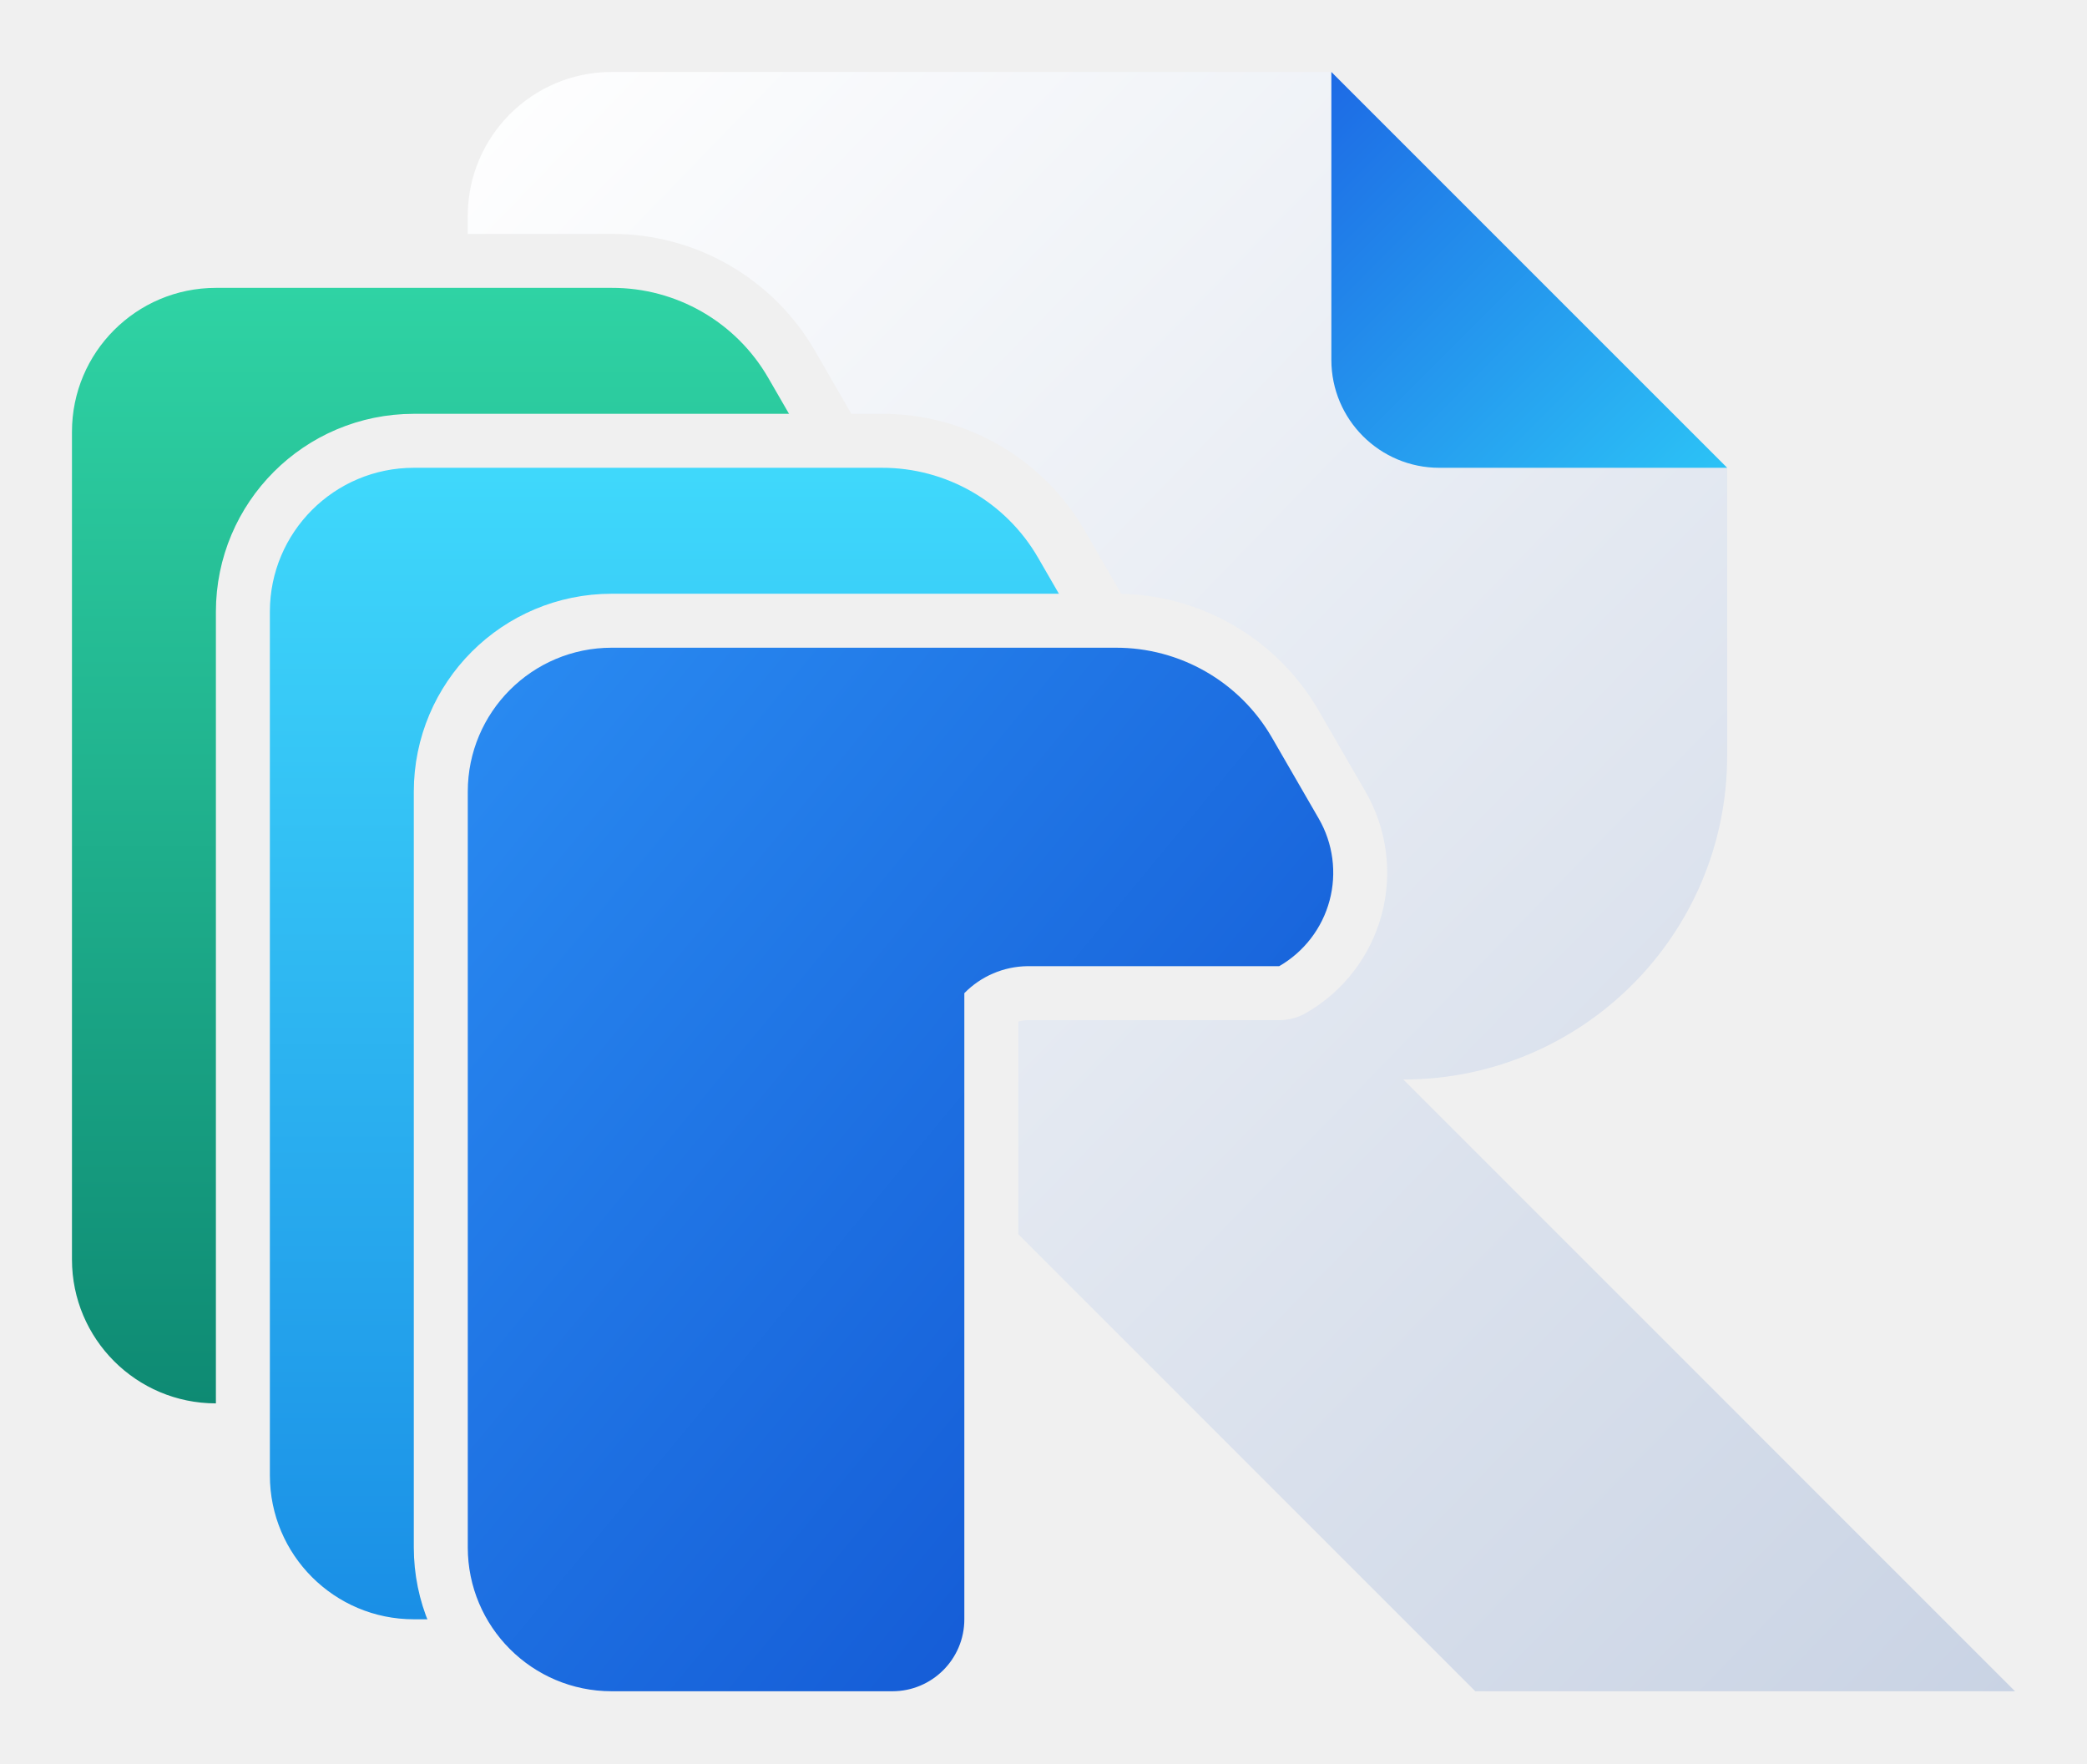
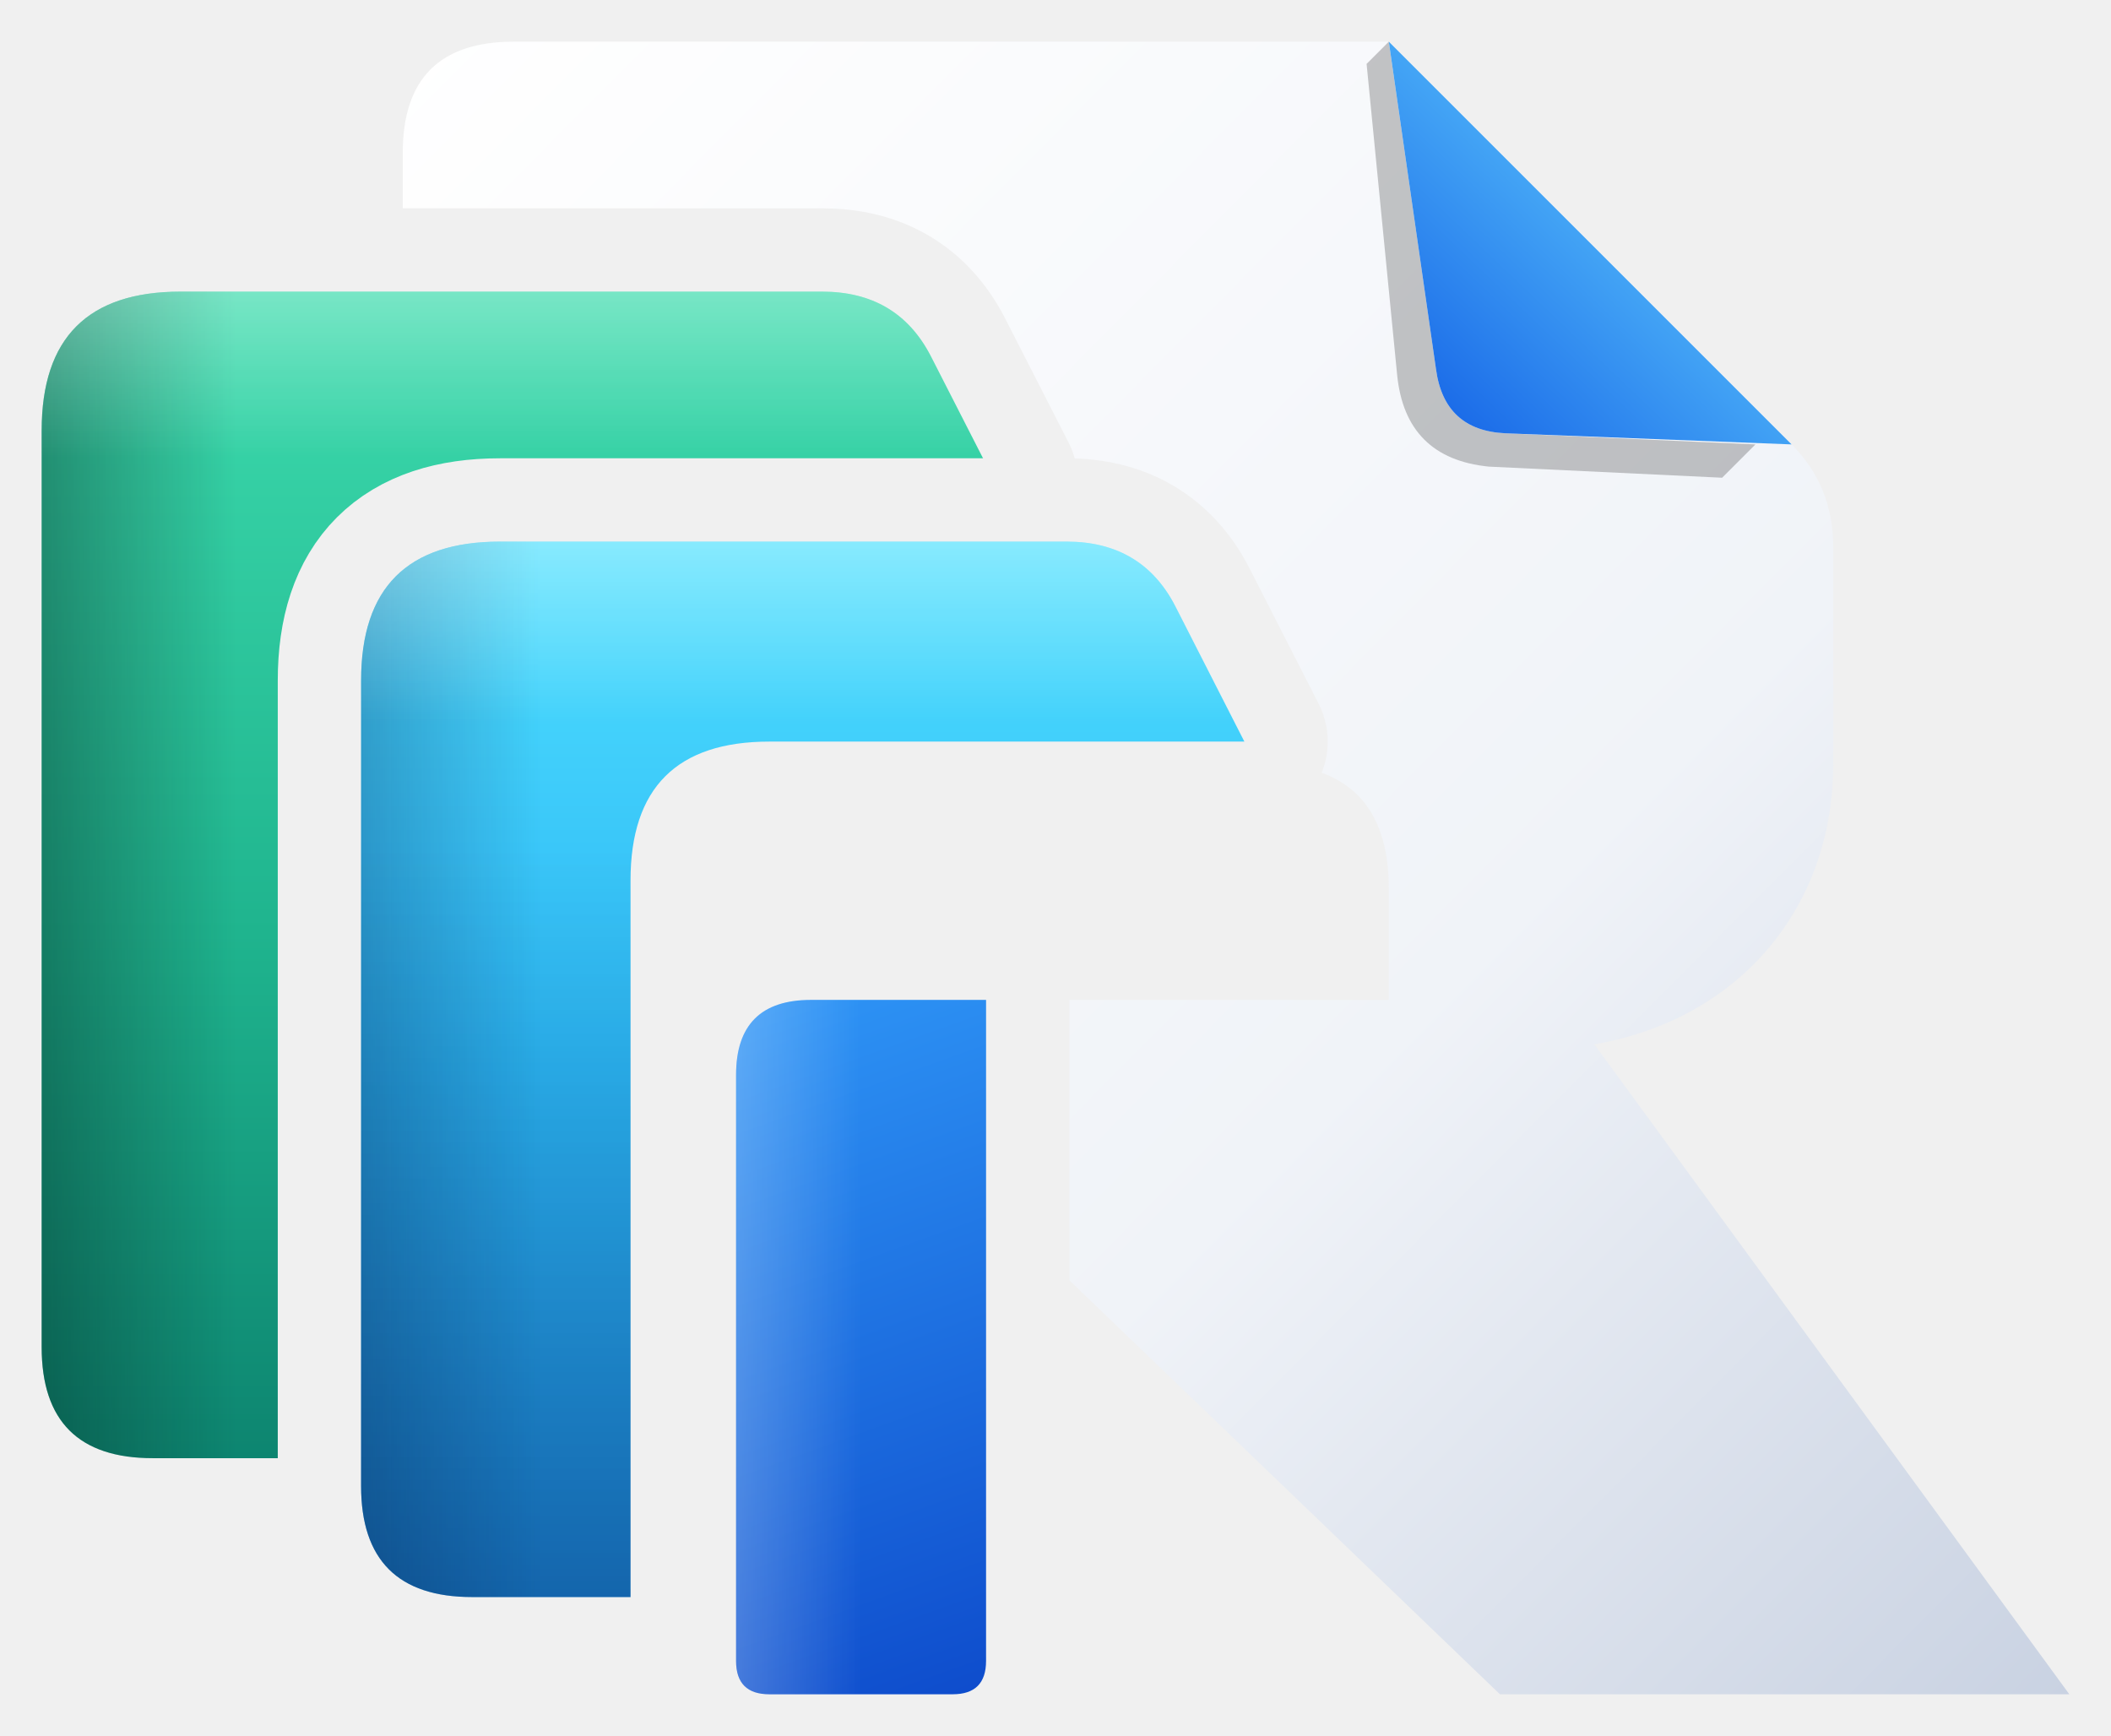
- <svg xmlns="http://www.w3.org/2000/svg" viewBox="4 10 116 98">
+ <svg xmlns="http://www.w3.org/2000/svg" viewBox="20 25 760 625">
  <defs>
-     <linearGradient id="r" x1="0" y1="0" x2="1" y2="1">
+     <linearGradient id="r" x1="165" y1="40" x2="765" y2="635" gradientUnits="userSpaceOnUse">
      <stop offset="0" stop-color="#ffffff" />
-       <stop offset="1" stop-color="#c9d3e4" />
+       <stop offset="0.6" stop-color="#f0f3f8" />
+       <stop offset="1" stop-color="#c9d2e2" />
    </linearGradient>
-     <linearGradient id="fold" x1="0" y1="0" x2="1" y2="1">
-       <stop offset="0" stop-color="#1d6ae5" />
-       <stop offset="1" stop-color="#2cc3f6" />
+     <radialGradient id="rGlow" cx="560" cy="300" r="260" gradientUnits="userSpaceOnUse">
+       <stop offset="0" stop-color="#ffffff" stop-opacity="0" />
+       <stop offset="1" stop-color="#ffffff" stop-opacity="0" />
+     </radialGradient>
+     <linearGradient id="fold" x1="640" y1="70" x2="540" y2="175" gradientUnits="userSpaceOnUse">
+       <stop offset="0" stop-color="#62d0ff" />
+       <stop offset="1" stop-color="#1a6ae8" />
    </linearGradient>
-     <linearGradient id="green" x1="0" y1="0" x2="0" y2="1">
-       <stop offset="0" stop-color="#2fd3a4" />
-       <stop offset="1" stop-color="#0e8a73" />
+     <linearGradient id="green" x1="0" y1="130" x2="0" y2="550" gradientUnits="userSpaceOnUse">
+       <stop offset="0" stop-color="#3ddbad" />
+       <stop offset="0.55" stop-color="#1fb48e" />
+       <stop offset="1" stop-color="#0d8570" />
    </linearGradient>
-     <linearGradient id="cyan" x1="0" y1="0" x2="0" y2="1">
-       <stop offset="0" stop-color="#3fd8fb" />
-       <stop offset="1" stop-color="#1a8fe6" />
+     <linearGradient id="cyan" x1="0" y1="220" x2="0" y2="600" gradientUnits="userSpaceOnUse">
+       <stop offset="0" stop-color="#4fe0fe" />
+       <stop offset="0.5" stop-color="#2bb5f5" />
+       <stop offset="1" stop-color="#1a86e4" />
    </linearGradient>
-     <linearGradient id="blue" x1="0" y1="0" x2="1" y2="1">
-       <stop offset="0" stop-color="#2a8cf2" />
-       <stop offset="1" stop-color="#0f4fcf" />
+     <linearGradient id="blue" x1="285" y1="385" x2="375" y2="635" gradientUnits="userSpaceOnUse">
+       <stop offset="0" stop-color="#2e95f6" />
+       <stop offset="1" stop-color="#0e4ccc" />
    </linearGradient>
-     <path id="greenPage" d="M16,26 H38 a10,10 0 0 1 8.7,5 l2.6,4.5 a6,6 0 0 1-2.2,8.2 l-8,0 a5,5 0 0 0-3.5,1.5 V84 a4,4 0 0 1-4,4 H16 a8,8 0 0 1-8-8 V34 a8,8 0 0 1 8-8z" />
-     <path id="cyanPage" d="M27,36 H53 a10,10 0 0 1 8.7,5 l2.6,4.5 a6,6 0 0 1-2.2,8.2 l-12,0 a5,5 0 0 0-3.5,1.5 V96 a4,4 0 0 1-4,4 H27 a8,8 0 0 1-8-8 V44 a8,8 0 0 1 8-8z" />
-     <path id="bluePage" d="M38,46 H66 a10,10 0 0 1 8.7,5 l2.6,4.5 a6,6 0 0 1-2.2,8.2 l-14,0 a5,5 0 0 0-3.5,1.5 V100 a4,4 0 0 1-4,4 H38 a8,8 0 0 1-8-8 V54 a8,8 0 0 1 8-8z" />
-     <mask id="cutR" maskUnits="userSpaceOnUse" x="0" y="0" width="128" height="128">
-       <rect width="128" height="128" fill="#fff" />
-       <use href="#greenPage" fill="#000" stroke="#000" stroke-width="6" stroke-linejoin="round" />
-       <use href="#cyanPage" fill="#000" stroke="#000" stroke-width="6" stroke-linejoin="round" />
-       <use href="#bluePage" fill="#000" stroke="#000" stroke-width="6" stroke-linejoin="round" />
+     <linearGradient id="edge" x1="35" y1="0" x2="105" y2="0" gradientUnits="userSpaceOnUse">
+       <stop offset="0" stop-color="#04231f" stop-opacity="0.38" />
+       <stop offset="1" stop-color="#04231f" stop-opacity="0" />
+     </linearGradient>
+     <linearGradient id="edgeCyan" x1="150" y1="0" x2="215" y2="0" gradientUnits="userSpaceOnUse">
+       <stop offset="0" stop-color="#06265a" stop-opacity="0.3" />
+       <stop offset="1" stop-color="#06265a" stop-opacity="0" />
+     </linearGradient>
+     <linearGradient id="edgeBlue" x1="285" y1="0" x2="330" y2="0" gradientUnits="userSpaceOnUse">
+       <stop offset="0" stop-color="#ffffff" stop-opacity="0.22" />
+       <stop offset="1" stop-color="#ffffff" stop-opacity="0" />
+     </linearGradient>
+     <linearGradient id="sheen" x1="0" y1="130" x2="0" y2="190" gradientUnits="userSpaceOnUse">
+       <stop offset="0" stop-color="#ffffff" stop-opacity="0.3" />
+       <stop offset="1" stop-color="#ffffff" stop-opacity="0" />
+     </linearGradient>
+     <linearGradient id="sheenCyan" x1="0" y1="220" x2="0" y2="285" gradientUnits="userSpaceOnUse">
+       <stop offset="0" stop-color="#ffffff" stop-opacity="0.32" />
+       <stop offset="1" stop-color="#ffffff" stop-opacity="0" />
+     </linearGradient>
+     <linearGradient id="shade" x1="0" y1="330" x2="0" y2="640" gradientUnits="userSpaceOnUse">
+       <stop offset="0" stop-color="#000000" stop-opacity="0" />
+       <stop offset="1" stop-color="#000000" stop-opacity="0.28" />
+     </linearGradient>
+     <mask id="cutR" maskUnits="userSpaceOnUse" x="0" y="0" width="800" height="700">
+       <rect width="800" height="700" fill="#fff" />
+       <path d="M85,130 H316 Q343,130 355,153 L378,198 H200 V550 H75 Q35,550 35,510 V180 Q35,130 85,130 Z" stroke="#000" stroke-width="60" stroke-linejoin="round" />
+       <path d="M200,220 H404 Q431,220 443,243 L468,292 H297 Q247,292 247,342 V600 H190 Q150,600 150,560 V270 Q150,220 200,220 Z" stroke="#000" stroke-width="60" stroke-linejoin="round" />
+       <path d="M312,385 H375 V623 Q375,635 363,635 H297 Q285,635 285,623 V412 Q285,385 312,385 Z" stroke="#000" stroke-width="60" stroke-linejoin="round" />
    </mask>
-     <mask id="cutGreen" maskUnits="userSpaceOnUse" x="0" y="0" width="128" height="128">
-       <rect width="128" height="128" fill="#fff" />
-       <use href="#cyanPage" fill="#000" stroke="#000" stroke-width="6" stroke-linejoin="round" />
+     <mask id="cutGreen" maskUnits="userSpaceOnUse" x="0" y="0" width="800" height="700">
+       <rect width="800" height="700" fill="#fff" />
+       <path d="M200,220 H404 Q431,220 443,243 L468,292 H297 Q247,292 247,342 V600 H190 Q150,600 150,560 V270 Q150,220 200,220 Z" stroke="#000" stroke-width="60" stroke-linejoin="round" />
+       <path d="M312,385 H375 V623 Q375,635 363,635 H297 Q285,635 285,623 V412 Q285,385 312,385 Z" stroke="#000" stroke-width="60" stroke-linejoin="round" />
    </mask>
-     <mask id="cutCyan" maskUnits="userSpaceOnUse" x="0" y="0" width="128" height="128">
-       <rect width="128" height="128" fill="#fff" />
-       <use href="#bluePage" fill="#000" stroke="#000" stroke-width="6" stroke-linejoin="round" />
+     <mask id="cutCyan" maskUnits="userSpaceOnUse" x="0" y="0" width="800" height="700">
+       <rect width="800" height="700" fill="#fff" />
+       <path d="M312,385 H375 V623 Q375,635 363,635 H297 Q285,635 285,623 V412 Q285,385 312,385 Z" stroke="#000" stroke-width="60" stroke-linejoin="round" />
    </mask>
  </defs>
  <g mask="url(#cutR)">
-     <path d="M38 14h40l22 22v16a18 18 0 0 1-18 18l34 34H86L52 70H30V22a8 8 0 0 1 8-8z" fill="url(#r)" />
-     <path d="M78 14l22 22H84a6 6 0 0 1-6-6z" fill="url(#fold)" />
+     <path d="M205,40 H520 L665,185 Q680,200 680,222 V300 C680,352 646,392 594,401 L765,635 H560 L300,385 H520 V345 Q520,300 475,300 H165 V80 Q165,40 205,40 Z" fill="url(#r)" />
+     <path d="M205,40 H520 L665,185 Q680,200 680,222 V300 C680,352 646,392 594,401 L765,635 H560 L300,385 H520 V345 Q520,300 475,300 H165 V80 Q165,40 205,40 Z" fill="url(#rGlow)" />
+     <path d="M512,48 L520,40 L537,158 Q540,180 562,181 L652,185 L640,197 L556,193 Q526,190 523,160 Z" fill="#000" fill-opacity=".22" />
+     <path d="M520,40 L665,185 L562,181 Q540,180 537,158 Z" fill="url(#fold)" />
  </g>
-   <use href="#greenPage" fill="url(#green)" mask="url(#cutGreen)" />
-   <use href="#cyanPage" fill="url(#cyan)" mask="url(#cutCyan)" />
-   <use href="#bluePage" fill="url(#blue)" />
+   <g mask="url(#cutGreen)">
+     <path d="M85,130 H316 Q343,130 355,153 L378,198 H200 V550 H75 Q35,550 35,510 V180 Q35,130 85,130 Z" fill="url(#green)" />
+     <path d="M85,130 H316 Q343,130 355,153 L378,198 H200 V550 H75 Q35,550 35,510 V180 Q35,130 85,130 Z" fill="url(#edge)" />
+     <path d="M85,130 H316 Q343,130 355,153 L378,198 H200 V550 H75 Q35,550 35,510 V180 Q35,130 85,130 Z" fill="url(#sheen)" />
+   </g>
+   <g mask="url(#cutCyan)">
+     <path d="M200,220 H404 Q431,220 443,243 L468,292 H297 Q247,292 247,342 V600 H190 Q150,600 150,560 V270 Q150,220 200,220 Z" fill="url(#cyan)" />
+     <path d="M200,220 H404 Q431,220 443,243 L468,292 H297 Q247,292 247,342 V600 H190 Q150,600 150,560 V270 Q150,220 200,220 Z" fill="url(#edgeCyan)" />
+     <path d="M200,220 H404 Q431,220 443,243 L468,292 H297 Q247,292 247,342 V600 H190 Q150,600 150,560 V270 Q150,220 200,220 Z" fill="url(#sheenCyan)" />
+     <path d="M200,220 H404 Q431,220 443,243 L468,292 H297 Q247,292 247,342 V600 H190 Q150,600 150,560 V270 Q150,220 200,220 Z" fill="url(#shade)" />
+   </g>
+   <path d="M312,385 H375 V623 Q375,635 363,635 H297 Q285,635 285,623 V412 Q285,385 312,385 Z" fill="url(#blue)" />
+   <path d="M312,385 H375 V623 Q375,635 363,635 H297 Q285,635 285,623 V412 Q285,385 312,385 Z" fill="url(#edgeBlue)" />
</svg>
